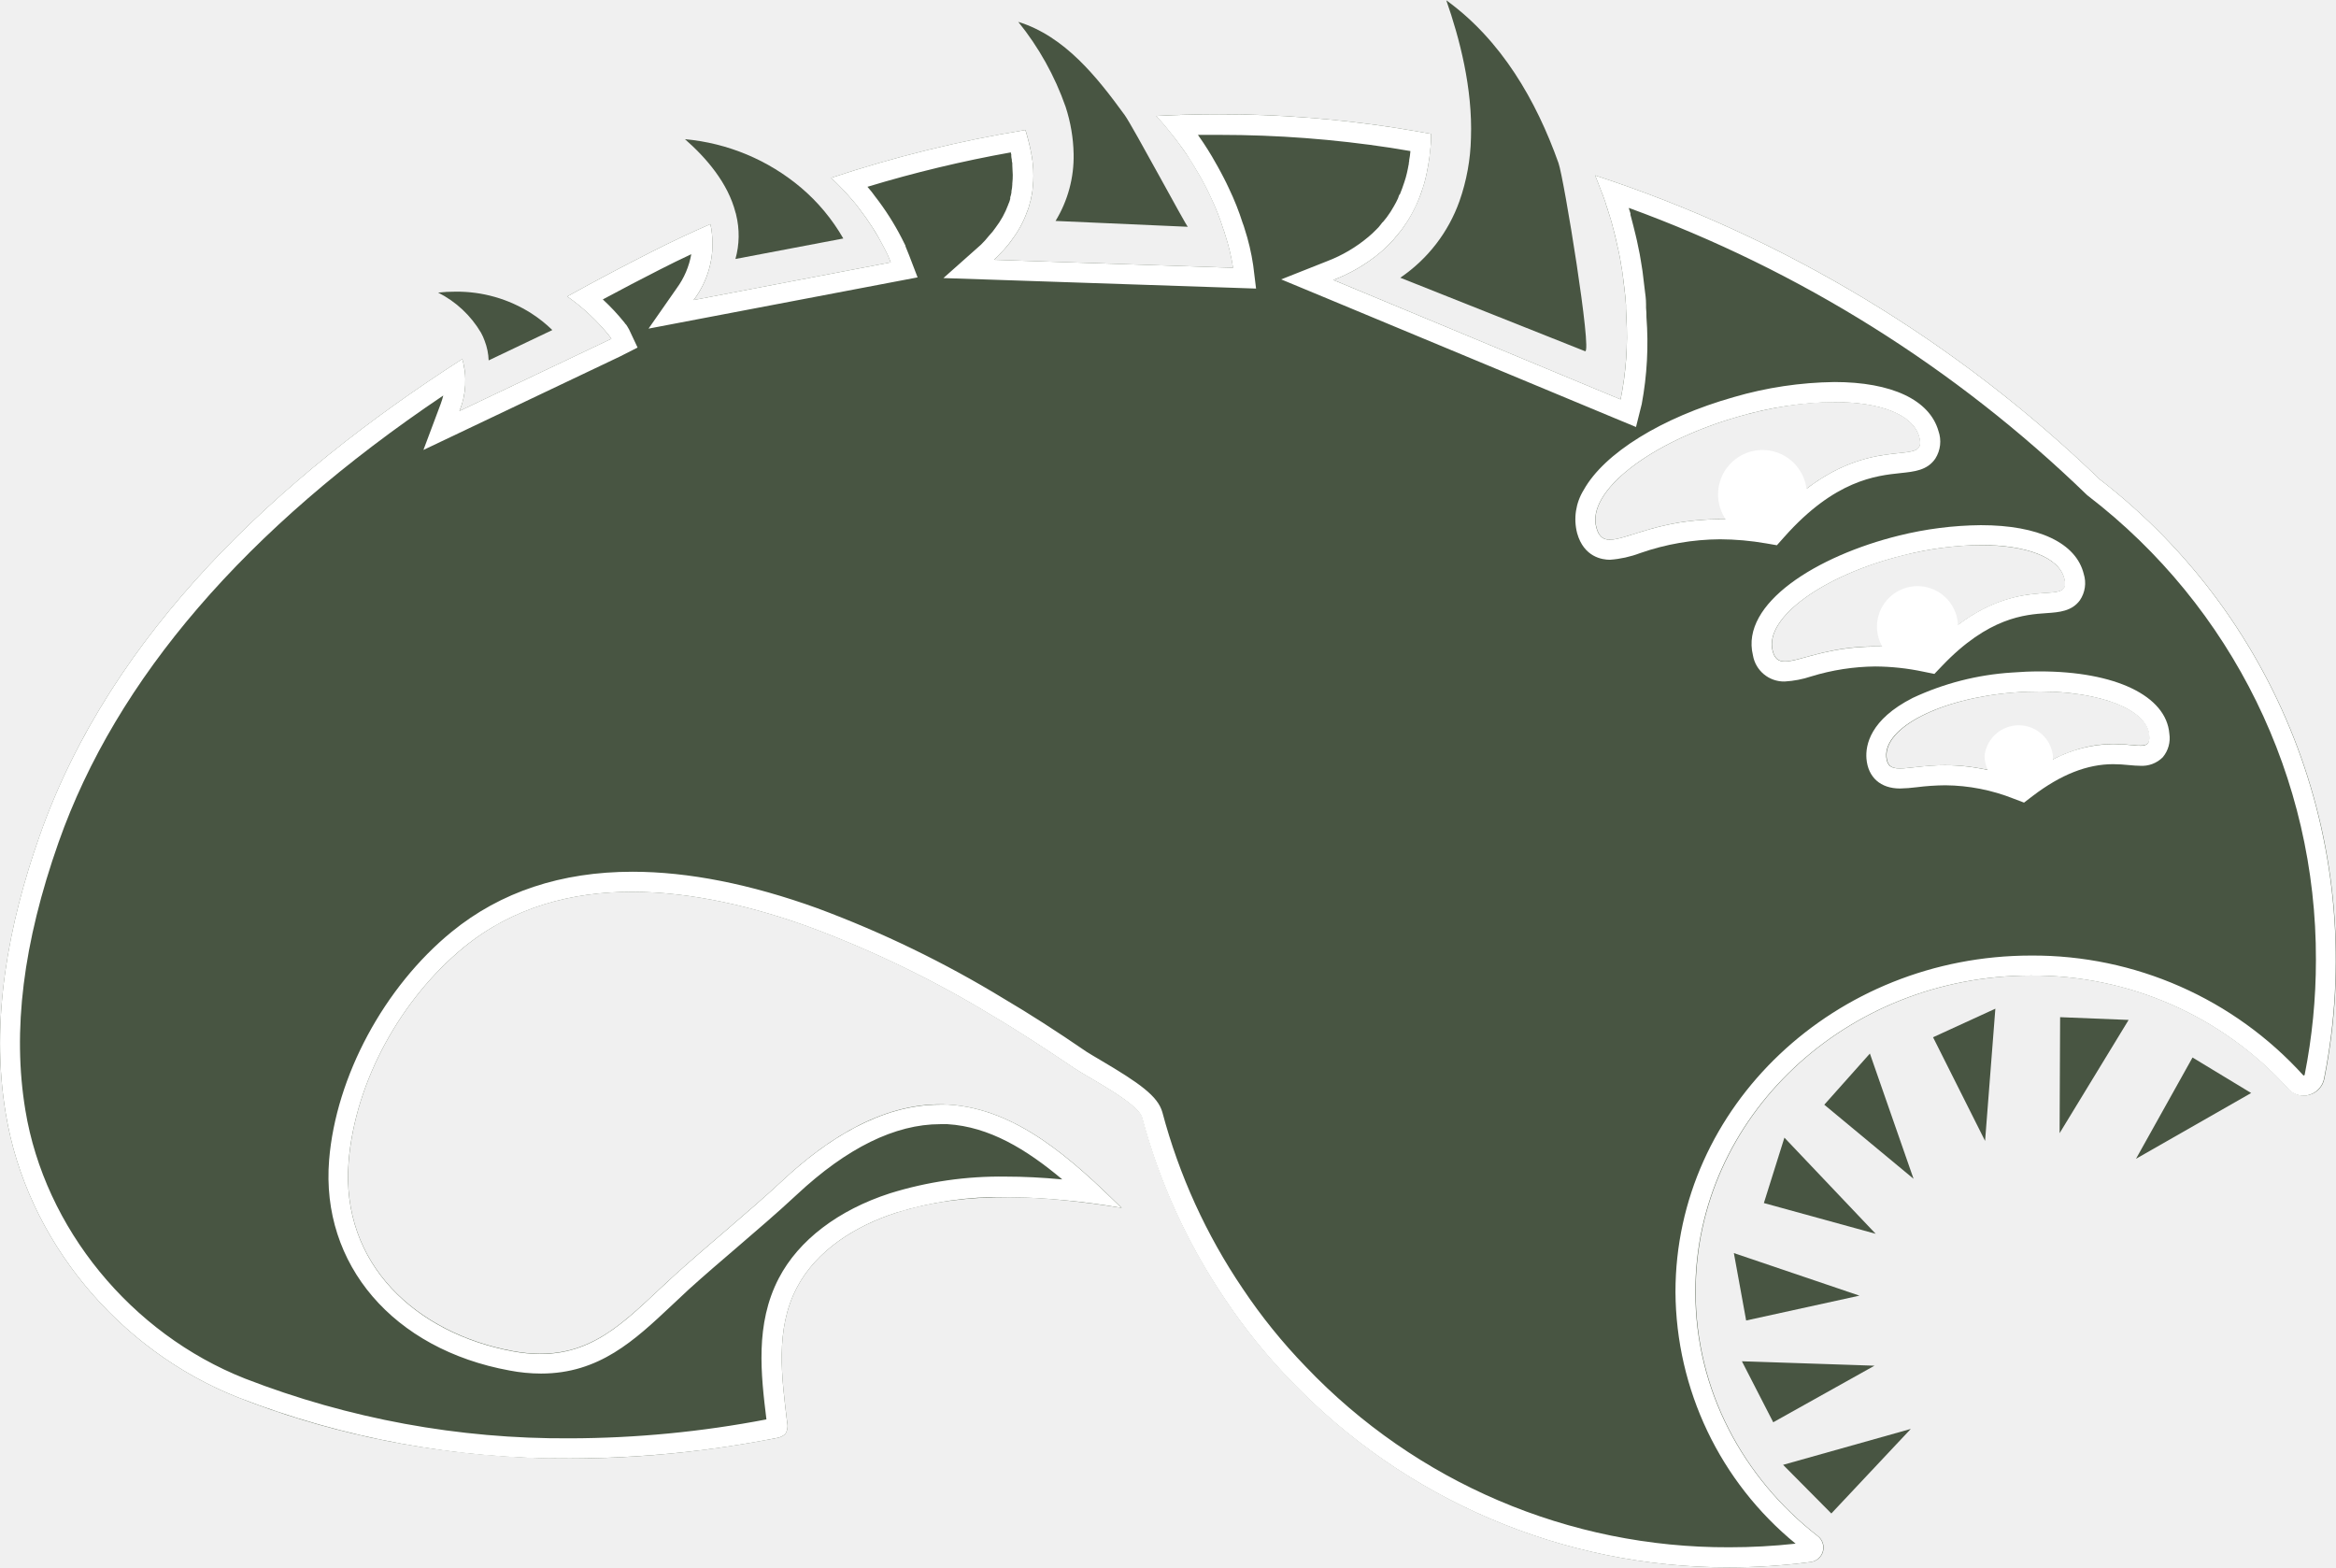
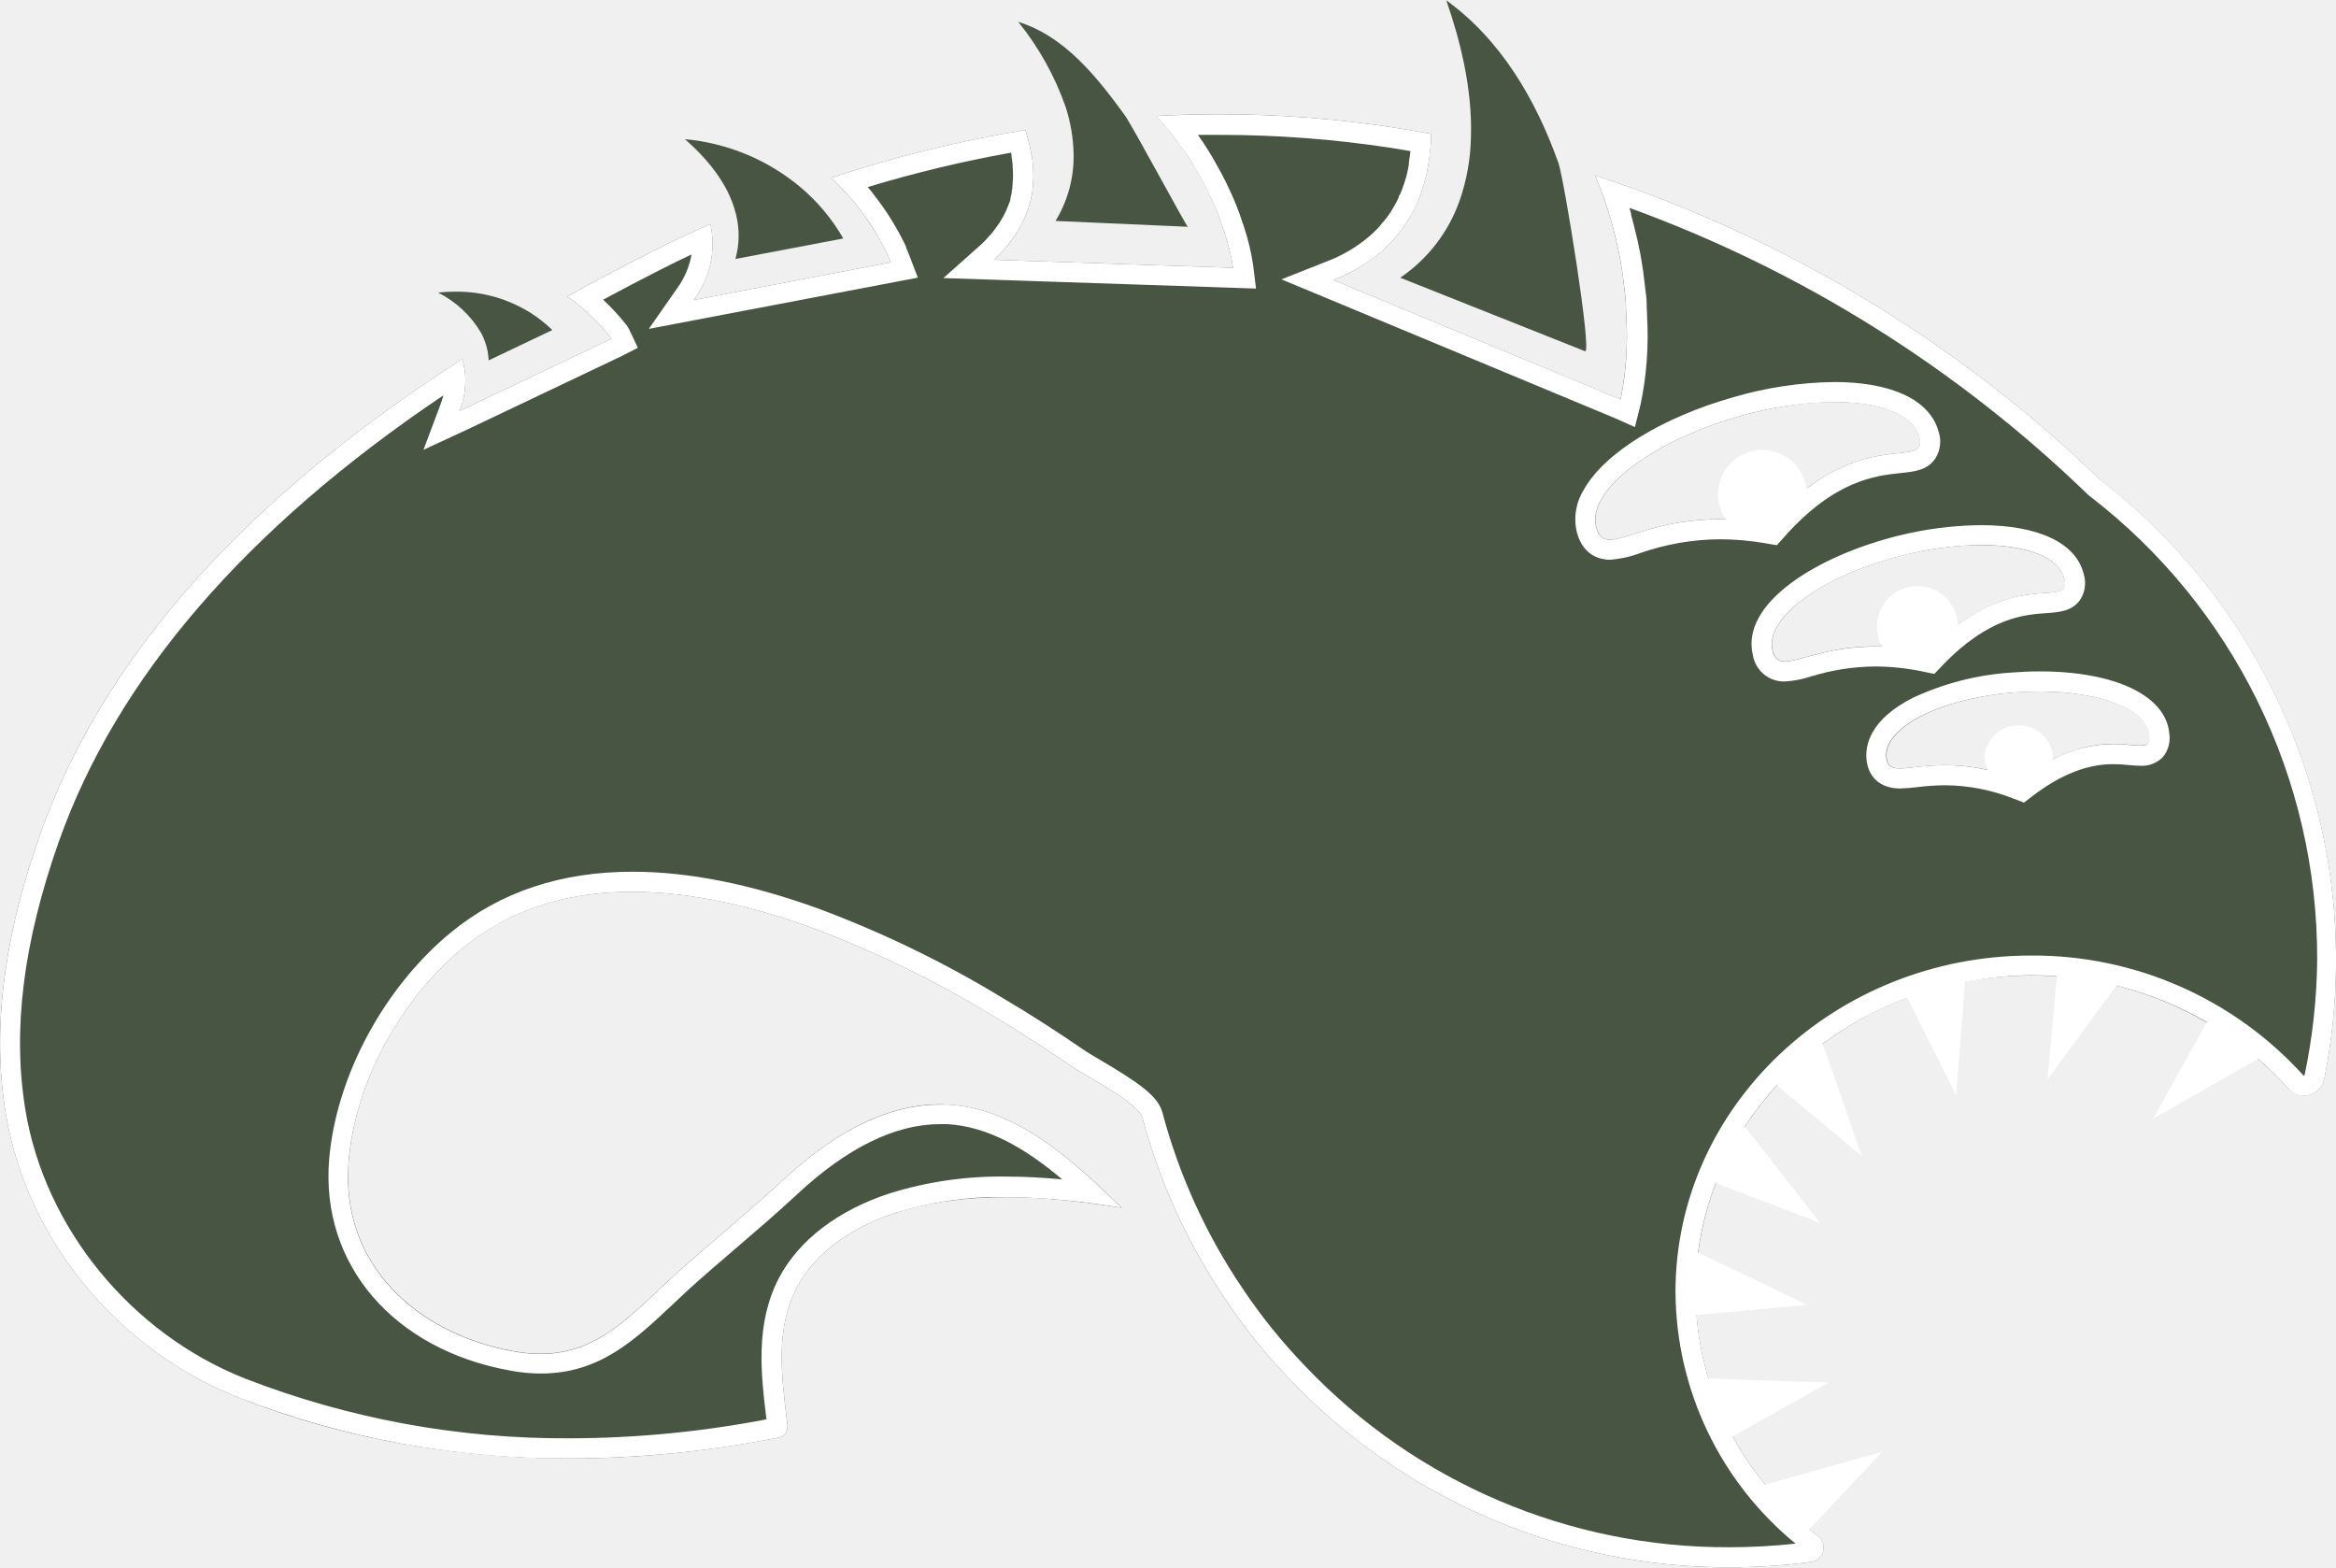
- <svg xmlns="http://www.w3.org/2000/svg" viewBox="0 0 407.2 273.2">
-   <g id="a6ea0fae-f651-4aa3-8806-ddaa23bd854f" data-name="Layer 2">
-     <g id="f72e36ab-07e3-48f1-9be9-4374cba833be" data-name="Layer 1">
+ <svg xmlns="http://www.w3.org/2000/svg" viewBox="0 0 407.21 273.2">
+   <g id="aba9b3b7-4cad-483a-b23b-4fa639d4afcf" data-name="Layer 2">
+     <g id="a1849aa0-c883-42fb-92f4-00211bd4c5a9" data-name="Layer 1">
      <path d="M366.13,83.67a229.06,229.06,0,0,0-88.08-53.1c.35.88.7,1.72,1,2.56.28.66.52,1.36.77,2.06.1.42.24.8.38,1.22.21.63.39,1.26.6,1.89.1.42.24.84.35,1.3.17.7.38,1.4.52,2.1s.32,1.36.46,2c.17.84.35,1.67.45,2.48.11.49.18,1,.25,1.47.14,1.08.27,2.13.38,3.15.11.8.17,1.57.21,2.34,0,.21,0,.42,0,.63,0,.52.07,1,.07,1.47a55.52,55.52,0,0,1-1,14.38L232.44,48.8A28.45,28.45,0,0,0,240.62,44a20.18,20.18,0,0,0,1.58-1.47,9.37,9.37,0,0,0,1.12-1.26,2.85,2.85,0,0,0,.42-.49A15.33,15.33,0,0,0,245,39.07a1.7,1.7,0,0,0,.1-.14c.28-.42.53-.84.77-1.26s.63-1.15.91-1.75c0,0,0-.1.07-.13.24-.56.49-1.12.7-1.68s.31-.88.45-1.33a18.53,18.53,0,0,0,.53-1.86c.14-.56.24-1.15.35-1.71.07-.28.1-.56.14-.81a17.58,17.58,0,0,0,.24-1.88c.07-.6.14-1.19.18-1.79s0-.94,0-1.4c-2.17-.38-4.37-.77-6.61-1.12a201.2,201.2,0,0,0-41.28-2c.74.8,1.44,1.57,2.07,2.38s1.15,1.4,1.68,2.13,1,1.4,1.5,2.1.95,1.47,1.37,2.17.66,1.12,1,1.68.66,1.22,1,1.85.59,1.19.87,1.79A44.21,44.21,0,0,1,213.27,40c.1.28.21.56.28.84a36.7,36.7,0,0,1,1.4,5.84l-41.66-1.4A20.4,20.4,0,0,0,175,43.52a13.6,13.6,0,0,0,1.44-1.79,18.45,18.45,0,0,0,2.59-4.79,7.11,7.11,0,0,0,.45-1.4,9.7,9.7,0,0,0,.32-1.29,9.68,9.68,0,0,0,.24-1.75,17.11,17.11,0,0,0,.11-1.89,20.19,20.19,0,0,0-.11-2,8,8,0,0,0-.1-.84c0-.28-.11-.56-.14-.84a1.73,1.73,0,0,0-.11-.56c-.1-.56-.24-1.15-.38-1.71s-.35-1.33-.56-2h0A220.67,220.67,0,0,0,144.88,31,48.54,48.54,0,0,1,148.69,35a15.15,15.15,0,0,1,1.05,1.32,43.82,43.82,0,0,1,4.38,6.86q.36.73.63,1.26c.35.84.52,1.29.52,1.29L120.92,52.3a16.18,16.18,0,0,0,3.18-11.58,8.63,8.63,0,0,0-.28-1.65c-3.46,1.51-6.89,3.12-10.25,4.83q-7.29,3.68-14.69,7.77a36,36,0,0,1,7.24,6.75,3,3,0,0,0,.35.45l.11.18L80.1,71.64a13.93,13.93,0,0,0,.49-9.06C48.65,83.08,19.4,110.22,6.92,145.66,1.49,161.05-1.72,177.77,1,194.07c3.64,22.15,19.69,41.28,40.47,49.5,29.88,11.79,62.51,13.22,93.82,7.1a2.86,2.86,0,0,0,1.61-.73,2.71,2.71,0,0,0,.32-2c-.95-7.84-2.14-16.16,1.67-23.47,3.43-6.58,10.29-10.81,17.35-13.09,12.6-4,26.24-2.93,39.29-.84-8.57-8.39-18.23-17.28-30.19-18-10.88-.63-20.92,5.74-28.89,13.19-6.09,5.66-12.6,10.88-18.75,16.44-8.85,8-14.94,15.81-28.3,13.33-16.86-3.12-30.05-15.19-28.62-33C61.91,188.41,70,174,80.87,165.11c17.21-14.1,41-10.5,60.34-3.5a186.32,186.32,0,0,1,31.87,15.46c4.86,2.87,9.58,6,14.23,9.13,2.24,1.54,11.13,6.05,11.83,8.61a104.8,104.8,0,0,0,14.51,31.76,99.4,99.4,0,0,0,11.41,14.1,105.48,105.48,0,0,0,76.33,32.53,108.81,108.81,0,0,0,14.3-.94,2.53,2.53,0,0,0,1.19-4.52c-13-10.11-21.3-25.43-21.3-42.57,0-30.43,26.16-55.13,58.49-55.13a60,60,0,0,1,44.84,19.73,3.63,3.63,0,0,0,6.26-1.75,105.86,105.86,0,0,0-39-104.35ZM278.3,92c-1.82-6.33,9.34-15,24.87-19.42s29.56-2.83,31.38,3.5-10.22-2.69-26.1,15.18C287.39,87.66,280.08,98.37,278.3,92ZM309,113.37c-1.4-5.73,8.85-13.15,22.87-16.61s26.59-1.58,28,4.12-9.06-2.72-23.82,12.77C317.27,109.77,310.38,119.11,309,113.37Zm43.27,22.57c-15.74-6-23,1.15-23.41-4s9.48-10.22,22.15-11.23,23.26,2.31,23.68,7.45S367.22,124.53,352.25,135.94Z" style="fill:#485542" />
-       <path d="M366.13,83.67a229.14,229.14,0,0,0-88.08-53.1c.35.88.7,1.72,1,2.56.28.66.53,1.36.77,2.06.11.42.25.81.39,1.22.21.63.38,1.26.59,1.89.11.42.25.84.35,1.3.18.7.39,1.4.53,2.1s.31,1.36.45,2c.18.84.35,1.67.46,2.48.1.49.17,1,.24,1.47.14,1.08.28,2.13.39,3.15.1.8.17,1.57.21,2.34,0,.21,0,.42,0,.63,0,.52.07,1,.07,1.47a55.52,55.52,0,0,1-1,14.38L232.43,48.8A28.64,28.64,0,0,0,240.62,44a20,20,0,0,0,1.57-1.47,8.73,8.73,0,0,0,1.12-1.26,2.47,2.47,0,0,0,.42-.49A13.15,13.15,0,0,0,245,39.07s.07-.1.11-.14c.28-.42.52-.84.77-1.26s.63-1.15.91-1.74c0,0,0-.11.07-.14.24-.56.49-1.12.69-1.68s.32-.88.46-1.33a18.45,18.45,0,0,0,.52-1.86c.14-.56.25-1.15.35-1.71a6.56,6.56,0,0,0,.14-.81,17.63,17.63,0,0,0,.25-1.88c.07-.6.14-1.19.17-1.79s0-.94,0-1.4c-2.17-.38-4.37-.77-6.61-1.12a200.19,200.19,0,0,0-30.29-2.29q-5.5,0-11,.3c.73.8,1.43,1.57,2.06,2.38s1.16,1.4,1.68,2.13,1.05,1.4,1.51,2.1.94,1.47,1.36,2.17.67,1.12,1,1.68.67,1.22,1,1.85.6,1.19.87,1.79A42.78,42.78,0,0,1,213.26,40a6.89,6.89,0,0,1,.28.84,36.7,36.7,0,0,1,1.4,5.84l-41.66-1.4A20.55,20.55,0,0,0,175,43.52a14.39,14.39,0,0,0,1.43-1.79,18.16,18.16,0,0,0,2.59-4.79,7.64,7.64,0,0,0,.46-1.4,9.62,9.62,0,0,0,.31-1.29,10.69,10.69,0,0,0,.25-1.75,17.09,17.09,0,0,0,.1-1.89,20.13,20.13,0,0,0-.1-2,6,6,0,0,0-.11-.84c0-.28-.1-.56-.14-.84a1.75,1.75,0,0,0-.1-.56c-.11-.56-.25-1.15-.39-1.71s-.35-1.33-.56-2h0A220.39,220.39,0,0,0,144.88,31,50.27,50.27,0,0,1,148.69,35c.38.45.73.87,1.05,1.32a42.89,42.89,0,0,1,4.37,6.86q.38.73.63,1.26c.35.84.53,1.29.53,1.29L120.91,52.3a16.2,16.2,0,0,0,3.19-11.58,9.49,9.49,0,0,0-.28-1.65q-5.2,2.26-10.25,4.83-7.29,3.68-14.69,7.77a36.34,36.34,0,0,1,7.24,6.75,2.43,2.43,0,0,0,.35.45,1.41,1.41,0,0,1,.1.18L80.09,71.64a13.87,13.87,0,0,0,.49-9.06C48.64,83.08,19.4,110.22,6.91,145.66,1.49,161.05-1.73,177.77,1,194.07c3.63,22.15,19.69,41.28,40.47,49.5a157.2,157.2,0,0,0,57.91,10.65,187.24,187.24,0,0,0,35.91-3.55,2.92,2.92,0,0,0,1.61-.73,2.7,2.7,0,0,0,.31-2c-.94-7.84-2.13-16.16,1.68-23.47,3.43-6.58,10.28-10.81,17.35-13.09a61.79,61.79,0,0,1,19-2.73,128.63,128.63,0,0,1,20.26,1.89c-8.57-8.39-18.22-17.28-30.19-18-.49,0-1,0-1.49,0-10.3,0-19.79,6.12-27.4,13.23-6.09,5.66-12.59,10.88-18.75,16.44-7.7,7-13.32,13.8-23.46,13.8a26.62,26.62,0,0,1-4.84-.47c-16.86-3.12-30-15.19-28.61-33C61.9,188.41,70,174,80.86,165.11c8.58-7,18.81-9.66,29.29-9.66s21.36,2.65,31,6.16a185.6,185.6,0,0,1,31.87,15.46c4.86,2.87,9.59,6,14.24,9.13,2.24,1.54,11.12,6.05,11.82,8.61a104.82,104.82,0,0,0,14.52,31.76,100,100,0,0,0,11.4,14.1,105.5,105.5,0,0,0,76.33,32.53,107.27,107.27,0,0,0,14.31-.94,2.53,2.53,0,0,0,1.19-4.52c-13-10.11-21.31-25.43-21.31-42.57,0-30.43,26.17-55.13,58.49-55.13a60,60,0,0,1,44.85,19.73,3.45,3.45,0,0,0,2.64,1.21,3.69,3.69,0,0,0,3.62-3,105.86,105.86,0,0,0-39-104.35Zm35.61,103.66a.16.16,0,0,1-.15.13l-.07,0a63.52,63.52,0,0,0-47.46-20.9c-34.18,0-62,26.3-62,58.63A57.12,57.12,0,0,0,313,269.07a105.56,105.56,0,0,1-11.57.63,101.41,101.41,0,0,1-73.81-31.47,97,97,0,0,1-11-13.62,101,101,0,0,1-14-30.73c-.78-2.82-4-5.09-10.8-9.1-1-.61-1.92-1.11-2.43-1.46-5.28-3.62-10-6.65-14.42-9.25a188.37,188.37,0,0,0-32.47-15.75c-11.68-4.22-22.53-6.37-32.24-6.37-12.44,0-23,3.52-31.5,10.45-11.8,9.63-20.2,25.25-21.39,39.79-1.47,18.21,11.18,33,31.46,36.7a29.43,29.43,0,0,0,5.48.53c10.14,0,16.28-5.77,22.79-11.89,1-.92,2-1.87,3-2.81,2.69-2.43,5.52-4.86,8.26-7.2,3.48-3,7.09-6.07,10.53-9.28,8.73-8.15,17.14-12.29,25-12.29.43,0,.86,0,1.28,0,7.28.45,13.74,4.37,20,9.63-3.52-.33-6.75-.49-9.82-.49A64.69,64.69,0,0,0,155.14,208c-9,2.91-15.93,8.17-19.38,14.8-4.17,8-3.11,16.82-2.16,24.61a183.68,183.68,0,0,1-34.25,3.3,153.77,153.77,0,0,1-56.63-10.41C22.83,232.45,7.8,214.07,4.42,193.5c-2.29-13.84-.4-29.11,5.79-46.68,10.06-28.53,32.61-54.71,67.06-77.88a13.3,13.3,0,0,1-.46,1.49l-3,8,7.74-3.68,26.48-12.59,3.11-1.58-1.48-3.15a4.37,4.37,0,0,0-.32-.55l-.19-.29-.18-.18-.06-.1-.09-.12a37.34,37.34,0,0,0-3.74-4c3.36-1.81,6.72-3.56,10-5.23,1.76-.9,3.57-1.79,5.42-2.65a14.19,14.19,0,0,1-2.53,5.92l-4.92,7.05,8.44-1.61,34.35-6.54,4.11-.78-1.5-3.91s-.19-.49-.56-1.38l-.05-.12,0-.11-.64-1.28a46.23,46.23,0,0,0-4.68-7.34,17.86,17.86,0,0,0-1.19-1.51l-.12-.14a218.64,218.64,0,0,1,25-6c0,.12,0,.23.07.34l0,.24,0,.07v0c0,.21.06.42.1.63l0,.21.08.41v.17l0,.18c0,.58.08,1.13.08,1.68a12.56,12.56,0,0,1-.08,1.5v.18a6.41,6.41,0,0,1-.15,1.16l0,.11,0,.11a4.69,4.69,0,0,1-.21.84l0,.12,0,.12a4,4,0,0,1-.22.72l-.08.16-.05.16a15.35,15.35,0,0,1-2.2,4,10.68,10.68,0,0,1-1.14,1.41A16.53,16.53,0,0,1,171,42.65l-6.55,5.82,8.75.29,41.67,1.4,4.08.14-.5-4.06a38.72,38.72,0,0,0-1.5-6.38,9.22,9.22,0,0,0-.34-1,46.37,46.37,0,0,0-2.38-6c-.3-.65-.61-1.29-.91-1.86s-.68-1.32-1.07-2-.68-1.21-1-1.75c-.45-.75-.93-1.53-1.43-2.28-.32-.49-.67-1-1-1.46,1.28,0,2.56,0,3.83,0a197.38,197.38,0,0,1,29.75,2.25q1.74.27,3.45.57v.08a13,13,0,0,1-.21,1.51l0,.13V28c0,.11,0,.23-.06.35l0,.1,0,.1-.05.23c-.08.43-.16.87-.28,1.37a15.7,15.7,0,0,1-.45,1.59c-.12.38-.24.72-.39,1.13s-.25.64-.39,1l-.13.13-.19.56c-.23.49-.48,1-.72,1.38s-.35.6-.54.91l0,0-.21.31a12.43,12.43,0,0,1-1.05,1.4l-.09.11-.13.11-.27.35a5.87,5.87,0,0,1-.79.89,16,16,0,0,1-1.38,1.28,25,25,0,0,1-7.19,4.23l-8,3.17,8,3.32,50.09,20.85,3.76,1.56,1-4A58.35,58.35,0,0,0,287,55.27c0-.49,0-1-.07-1.62l0-.46V53c0-.86-.12-1.73-.23-2.54s-.21-1.85-.34-2.82l-.06-.47c-.07-.52-.15-1-.25-1.56-.12-.85-.3-1.73-.49-2.61-.14-.71-.29-1.42-.44-2s-.25-1.08-.4-1.62l-.15-.58c-.07-.32-.16-.62-.24-.92l-.12-.44,0-.13,0-.12c-.1-.29-.18-.58-.27-.86l0-.09A225.93,225.93,0,0,1,363.7,86.19l.14.13.15.12a101.56,101.56,0,0,1,39.71,80.91A102.62,102.62,0,0,1,401.74,187.33Z" style="fill:#fff" />
+       <path d="M366.14,83.67a229.14,229.14,0,0,0-88.08-53.1c.35.88.7,1.72,1,2.56.28.66.53,1.36.77,2.06.11.42.25.81.39,1.22.21.63.38,1.26.59,1.89.11.42.25.84.35,1.3.18.7.39,1.4.53,2.1s.31,1.36.45,2c.18.84.35,1.67.46,2.48.1.49.17,1,.24,1.47.14,1.08.28,2.13.39,3.15.1.8.17,1.57.21,2.34,0,.21,0,.42,0,.63,0,.52.07,1,.07,1.47a55.52,55.52,0,0,1-1,14.38L232.44,48.8A28.64,28.64,0,0,0,240.63,44a20,20,0,0,0,1.57-1.47,8.73,8.73,0,0,0,1.12-1.26,2.47,2.47,0,0,0,.42-.49A13.15,13.15,0,0,0,245,39.07s.07-.1.11-.14c.28-.42.52-.84.77-1.26s.63-1.15.91-1.74c0,0,0-.11.07-.14.24-.56.49-1.12.69-1.68s.32-.88.46-1.33a18.45,18.45,0,0,0,.52-1.86c.14-.56.25-1.15.35-1.71a6.56,6.56,0,0,0,.14-.81,17.63,17.63,0,0,0,.25-1.88c.07-.6.14-1.19.17-1.79s0-.94,0-1.4c-2.17-.38-4.37-.77-6.61-1.12a200.19,200.19,0,0,0-30.29-2.29q-5.51,0-11,.3c.73.8,1.43,1.57,2.06,2.38s1.16,1.4,1.68,2.13,1,1.4,1.51,2.1.94,1.47,1.36,2.17.67,1.12,1,1.68.67,1.22,1,1.85.6,1.19.87,1.79A42.78,42.78,0,0,1,213.27,40a6.89,6.89,0,0,1,.28.84,36.7,36.7,0,0,1,1.4,5.84l-41.66-1.4A20.55,20.55,0,0,0,175,43.52a14.39,14.39,0,0,0,1.43-1.79,18.16,18.16,0,0,0,2.59-4.79,7.64,7.64,0,0,0,.46-1.4,9.62,9.62,0,0,0,.31-1.29,10.69,10.69,0,0,0,.25-1.75,17.09,17.09,0,0,0,.1-1.89,20.13,20.13,0,0,0-.1-2,6,6,0,0,0-.11-.84c0-.28-.1-.56-.14-.84a1.75,1.75,0,0,0-.1-.56c-.11-.56-.25-1.15-.39-1.71s-.35-1.33-.56-2h0A220.39,220.39,0,0,0,144.89,31,50.27,50.27,0,0,1,148.7,35c.38.45.73.87,1.05,1.32a42.89,42.89,0,0,1,4.37,6.86q.38.73.63,1.26c.35.84.53,1.29.53,1.29L120.92,52.3a16.2,16.2,0,0,0,3.19-11.58,9.49,9.49,0,0,0-.28-1.65q-5.2,2.26-10.25,4.83-7.29,3.68-14.69,7.77a36.34,36.34,0,0,1,7.24,6.75,2.43,2.43,0,0,0,.35.45,1.41,1.41,0,0,1,.1.18L80.1,71.64a13.87,13.87,0,0,0,.49-9.06c-31.94,20.5-61.18,47.64-73.67,83.08C1.5,161.05-1.72,177.77,1,194.07c3.63,22.15,19.69,41.28,40.47,49.5a157.2,157.2,0,0,0,57.91,10.65,187.24,187.24,0,0,0,35.91-3.55,2.92,2.92,0,0,0,1.61-.73,2.7,2.7,0,0,0,.31-2c-.94-7.84-2.13-16.16,1.68-23.47,3.43-6.58,10.28-10.81,17.35-13.09a61.79,61.79,0,0,1,19-2.73,128.63,128.63,0,0,1,20.26,1.89c-8.57-8.39-18.22-17.28-30.19-18-.49,0-1,0-1.49,0-10.3,0-19.79,6.12-27.4,13.23-6.09,5.66-12.59,10.88-18.75,16.44-7.7,7-13.32,13.8-23.46,13.8a26.62,26.62,0,0,1-4.84-.47c-16.86-3.12-30.05-15.19-28.61-33C61.91,188.41,70,174,80.87,165.11c8.58-7,18.81-9.66,29.29-9.66s21.36,2.65,31.05,6.16a185.6,185.6,0,0,1,31.87,15.46c4.86,2.87,9.59,6,14.24,9.13,2.24,1.54,11.12,6.05,11.82,8.61a104.82,104.82,0,0,0,14.52,31.76,100,100,0,0,0,11.4,14.1,105.5,105.5,0,0,0,76.33,32.53,107.27,107.27,0,0,0,14.31-.94,2.53,2.53,0,0,0,1.19-4.52c-.5-.39-1-.78-1.47-1.18l12.66-13.49-20.37,5.72a54.17,54.17,0,0,1-5.68-8.41L318.75,241l-20.93-.7a51.35,51.35,0,0,1-2.07-11.06L315,227.44l-19-9.11a52,52,0,0,1,3.1-12.11l18.16,6.94-13.1-16.79a55.05,55.05,0,0,1,5.57-7.19l14.8,12.29-6.8-19.53a59.47,59.47,0,0,1,14.76-8l8.51,17,1.53-19.75A62.22,62.22,0,0,1,354.07,170c1.51,0,3,.05,4.48.16l-1.63,18,12-16.36a60,60,0,0,1,15.78,6.37L375.34,195l18.27-10.43a56.9,56.9,0,0,1,5.31,5.22,3.45,3.45,0,0,0,2.64,1.21,3.69,3.69,0,0,0,3.62-3,105.86,105.86,0,0,0-39-104.35Zm35.61,103.66a.16.16,0,0,1-.15.13l-.07,0a63.52,63.52,0,0,0-47.46-20.9c-34.18,0-62,26.3-62,58.63A57.12,57.12,0,0,0,313,269.07a105.56,105.56,0,0,1-11.57.63,101.41,101.41,0,0,1-73.81-31.47,97,97,0,0,1-11-13.62,101,101,0,0,1-14-30.73c-.78-2.82-4-5.09-10.8-9.1-1-.61-1.92-1.11-2.43-1.46-5.28-3.62-10-6.65-14.42-9.25a188.37,188.37,0,0,0-32.47-15.75c-11.68-4.22-22.53-6.37-32.24-6.37-12.44,0-23,3.52-31.5,10.45-11.8,9.63-20.2,25.25-21.39,39.79-1.47,18.21,11.18,33,31.46,36.7a29.43,29.43,0,0,0,5.48.53c10.14,0,16.28-5.77,22.79-11.89,1-.92,2-1.87,3-2.81,2.69-2.43,5.52-4.86,8.26-7.2,3.48-3,7.09-6.07,10.53-9.28,8.73-8.15,17.14-12.29,25-12.29.43,0,.86,0,1.28,0,7.28.45,13.74,4.37,20,9.63-3.52-.33-6.75-.49-9.82-.49A64.69,64.69,0,0,0,155.15,208c-9,2.91-15.93,8.17-19.38,14.8-4.17,8-3.11,16.82-2.16,24.61a183.68,183.68,0,0,1-34.25,3.3,153.77,153.77,0,0,1-56.63-10.41c-19.89-7.87-34.92-26.25-38.3-46.82-2.29-13.84-.4-29.11,5.79-46.68,10.06-28.53,32.61-54.71,67.06-77.88a13.3,13.3,0,0,1-.46,1.49l-3,8L81.6,74.8l26.48-12.59,3.11-1.58-1.48-3.15a4.37,4.37,0,0,0-.32-.55l-.19-.29-.18-.18-.06-.1-.09-.12a37.34,37.34,0,0,0-3.74-4c3.36-1.81,6.72-3.56,10-5.23,1.76-.9,3.57-1.79,5.42-2.65a14.19,14.19,0,0,1-2.53,5.92l-4.92,7.05,8.44-1.61,34.35-6.54,4.11-.78-1.5-3.91s-.19-.49-.56-1.38l0-.12-.05-.11-.64-1.28a46.23,46.23,0,0,0-4.68-7.34,17.86,17.86,0,0,0-1.19-1.51l-.12-.14a218.64,218.64,0,0,1,25-6c0,.12.05.23.07.34l0,.24,0,.07v0c0,.21.06.42.1.63l0,.21.08.41v.17l0,.18c.05.58.08,1.13.08,1.68a12.56,12.56,0,0,1-.08,1.5v.18a6.41,6.41,0,0,1-.15,1.16l0,.11,0,.11a4.69,4.69,0,0,1-.21.84l0,.12,0,.12a4,4,0,0,1-.22.72l-.08.16-.05.16a15.35,15.35,0,0,1-2.2,4,10.68,10.68,0,0,1-1.14,1.41A16.53,16.53,0,0,1,171,42.65l-6.55,5.82,8.75.29,41.67,1.4,4.08.14-.5-4.06a38.72,38.72,0,0,0-1.5-6.38,9.22,9.22,0,0,0-.34-1,46.37,46.37,0,0,0-2.38-6c-.3-.65-.61-1.29-.91-1.86s-.68-1.32-1.07-2-.68-1.21-1-1.75c-.45-.75-.93-1.53-1.43-2.28-.32-.49-.67-1-1-1.46,1.28,0,2.56,0,3.83,0a197.38,197.38,0,0,1,29.75,2.25q1.74.27,3.45.57v.08a13,13,0,0,1-.21,1.51l0,.13V28c0,.11,0,.23-.06.35l0,.1,0,.1,0,.23c-.08.43-.16.87-.28,1.37a15.7,15.7,0,0,1-.45,1.59c-.12.38-.24.72-.39,1.13s-.25.64-.39,1l-.13.13-.19.56c-.23.49-.48,1-.72,1.38s-.35.6-.54.91l0,0-.21.31a12.43,12.43,0,0,1-1.05,1.4l-.09.11-.13.11-.27.35a5.87,5.87,0,0,1-.79.89,16,16,0,0,1-1.38,1.28,25,25,0,0,1-7.19,4.23l-8,3.17,8,3.32,50.09,20.85L285,74.44l1-4a58.35,58.35,0,0,0,1.12-15.22c0-.49,0-1-.07-1.62l0-.46V53c0-.86-.12-1.73-.23-2.54s-.21-1.85-.34-2.82l-.06-.47c-.07-.52-.15-1-.25-1.56-.12-.85-.3-1.73-.49-2.61-.14-.71-.29-1.42-.44-2s-.25-1.08-.4-1.62l-.15-.58c-.07-.32-.16-.62-.24-.92l-.12-.44,0-.13,0-.12c-.1-.29-.18-.58-.27-.86l0-.09a225.93,225.93,0,0,1,79.87,49.94l.14.13.15.12a101.56,101.56,0,0,1,39.71,80.91A102.62,102.62,0,0,1,401.75,187.33Z" style="fill:#fff" />
      <path d="M337.9,75.12c-1.55-5.42-8.16-8.53-18.14-8.53a65.68,65.68,0,0,0-17.55,2.63c-12.56,3.56-22.58,9.77-26.15,16.19a9.7,9.7,0,0,0-1.14,7.53c1.17,4.17,4.38,4.63,5.71,4.63a18.57,18.57,0,0,0,5.27-1.16A43.11,43.11,0,0,1,299.83,94a48,48,0,0,1,8,.71l1.91.33,1.29-1.45c8.82-9.93,16-10.68,20.28-11.13,2.4-.25,4.67-.48,6.05-2.53A5.53,5.53,0,0,0,337.9,75.12Zm-23,10.06a7.74,7.74,0,1,0-14.09,5.33h-1c-10.44,0-16.21,3.57-19.2,3.57-1.17,0-1.91-.55-2.34-2.07-1.82-6.33,9.34-15,24.87-19.42a62.15,62.15,0,0,1,16.6-2.5c7.9,0,13.66,2.1,14.78,6C336.08,81.52,327.45,75.63,314.92,85.18Z" style="fill:#fff" />
      <path d="M378.15,127.88c-.54-6.59-9.4-10.85-22.58-10.85-1.6,0-3.24.07-4.87.2a47.9,47.9,0,0,0-17.28,4.42c-7.46,3.79-8.25,8.26-8.07,10.58.27,3.27,2.46,5.21,5.85,5.21a27.1,27.1,0,0,0,2.9-.22,42.37,42.37,0,0,1,5-.34A33,33,0,0,1,351,139.21l1.82.69,1.54-1.18c4.88-3.71,9.47-5.52,14-5.52a27.44,27.44,0,0,1,2.76.16c.74.07,1.37.12,1.9.12A5.12,5.12,0,0,0,377,132,5.18,5.18,0,0,0,378.15,127.88Zm-5.09,2.1c-1.05,0-2.61-.28-4.66-.28a22.79,22.79,0,0,0-10.55,2.67,5.07,5.07,0,0,0,0-.68,6,6,0,0,0-11.91,0,5.76,5.76,0,0,0,.57,2.53,34.41,34.41,0,0,0-7.47-.84c-3.6,0-6.2.57-7.88.57-1.46,0-2.23-.43-2.36-2-.42-5.18,9.48-10.22,22.14-11.23,1.57-.13,3.1-.19,4.59-.19,10.54,0,18.73,3.13,19.1,7.64C374.78,129.63,374.24,130,373.06,130Z" style="fill:#fff" />
      <path d="M363.23,100.05c-1.33-5.41-7.87-8.51-17.94-8.51A61.63,61.63,0,0,0,331,93.36c-14.3,3.53-27.64,11.83-25.44,20.84a5.49,5.49,0,0,0,5.55,4.59,17.81,17.81,0,0,0,4.62-.89,39.29,39.29,0,0,1,11.15-1.73,41.57,41.57,0,0,1,8.41.91l1.9.39,1.34-1.4c8.1-8.5,14.45-8.94,18.24-9.2,2.15-.15,4.37-.31,5.78-2.23A5.32,5.32,0,0,0,363.23,100.05Zm-21.93,8.86a7.06,7.06,0,1,0-13.2,3.79l-1.21,0c-8.33,0-13.2,2.61-15.77,2.61-1.12,0-1.8-.49-2.15-1.92-1.4-5.73,8.85-13.15,22.88-16.61A57.38,57.38,0,0,1,345.29,95c7.85,0,13.62,2.08,14.54,5.84C361.06,105.91,353.19,100,341.3,108.91Z" style="fill:#fff" />
      <path d="M276.3,61.22,244.09,48.41a27.14,27.14,0,0,0,10.32-13.36,35.49,35.49,0,0,0,2-11c.31-8.68-2-17.42-4.3-24,9.57,6.92,15.66,17.41,19.56,28.37C272.62,31.08,277.6,61.73,276.3,61.22Z" style="fill:#485542" />
      <path d="M184,38.51a21.57,21.57,0,0,0,3.15-11.68,28.35,28.35,0,0,0-1.4-8.22,49.62,49.62,0,0,0-8.25-14.8c8.14,2.52,13.75,9.66,18.56,16.26,1.43,2,10.77,19.45,11,19.46Z" style="fill:#485542" />
      <path d="M128.2,45.14a15.14,15.14,0,0,0,.11-7.74c0-.09-.05-.2-.08-.29-1.33-5.25-5.17-9.64-8.83-12.85a36.46,36.46,0,0,1,20.23,8.45A33.34,33.34,0,0,1,147,41.57Z" style="fill:#485542" />
      <path d="M96.28,57.53l-11.1,5.29a10.4,10.4,0,0,0-.69-3.39A9.09,9.09,0,0,0,83.85,58a18.19,18.19,0,0,0-7.48-7,25.58,25.58,0,0,1,3-.16A24.09,24.09,0,0,1,92.59,54.6,23.24,23.24,0,0,1,96.28,57.53Z" style="fill:#485542" />
-       <polygon points="319.23 263.81 333.08 249.07 310.82 255.33 319.23 263.81" style="fill:#485542" />
-       <polygon points="309.1 247.91 326.75 238.05 303.64 237.28 309.1 247.91" style="fill:#485542" />
-       <polygon points="304.38 230.17 324.13 225.84 302.24 218.42 304.38 230.17" style="fill:#485542" />
-       <polygon points="307.47 209.7 326.96 215.06 311.05 198.3 307.47 209.7" style="fill:#485542" />
-       <polygon points="318 192.56 333.56 205.47 325.95 183.64 318 192.56" style="fill:#485542" />
-       <polygon points="336.96 180.8 346.03 198.87 347.82 175.82 336.96 180.8" style="fill:#485542" />
-       <polygon points="359.11 177.3 359.02 197.52 371.05 177.78 359.11 177.3" style="fill:#485542" />
-       <polygon points="382.19 184.33 372.34 201.98 392.41 190.52 382.19 184.33" style="fill:#485542" />
    </g>
  </g>
</svg>
